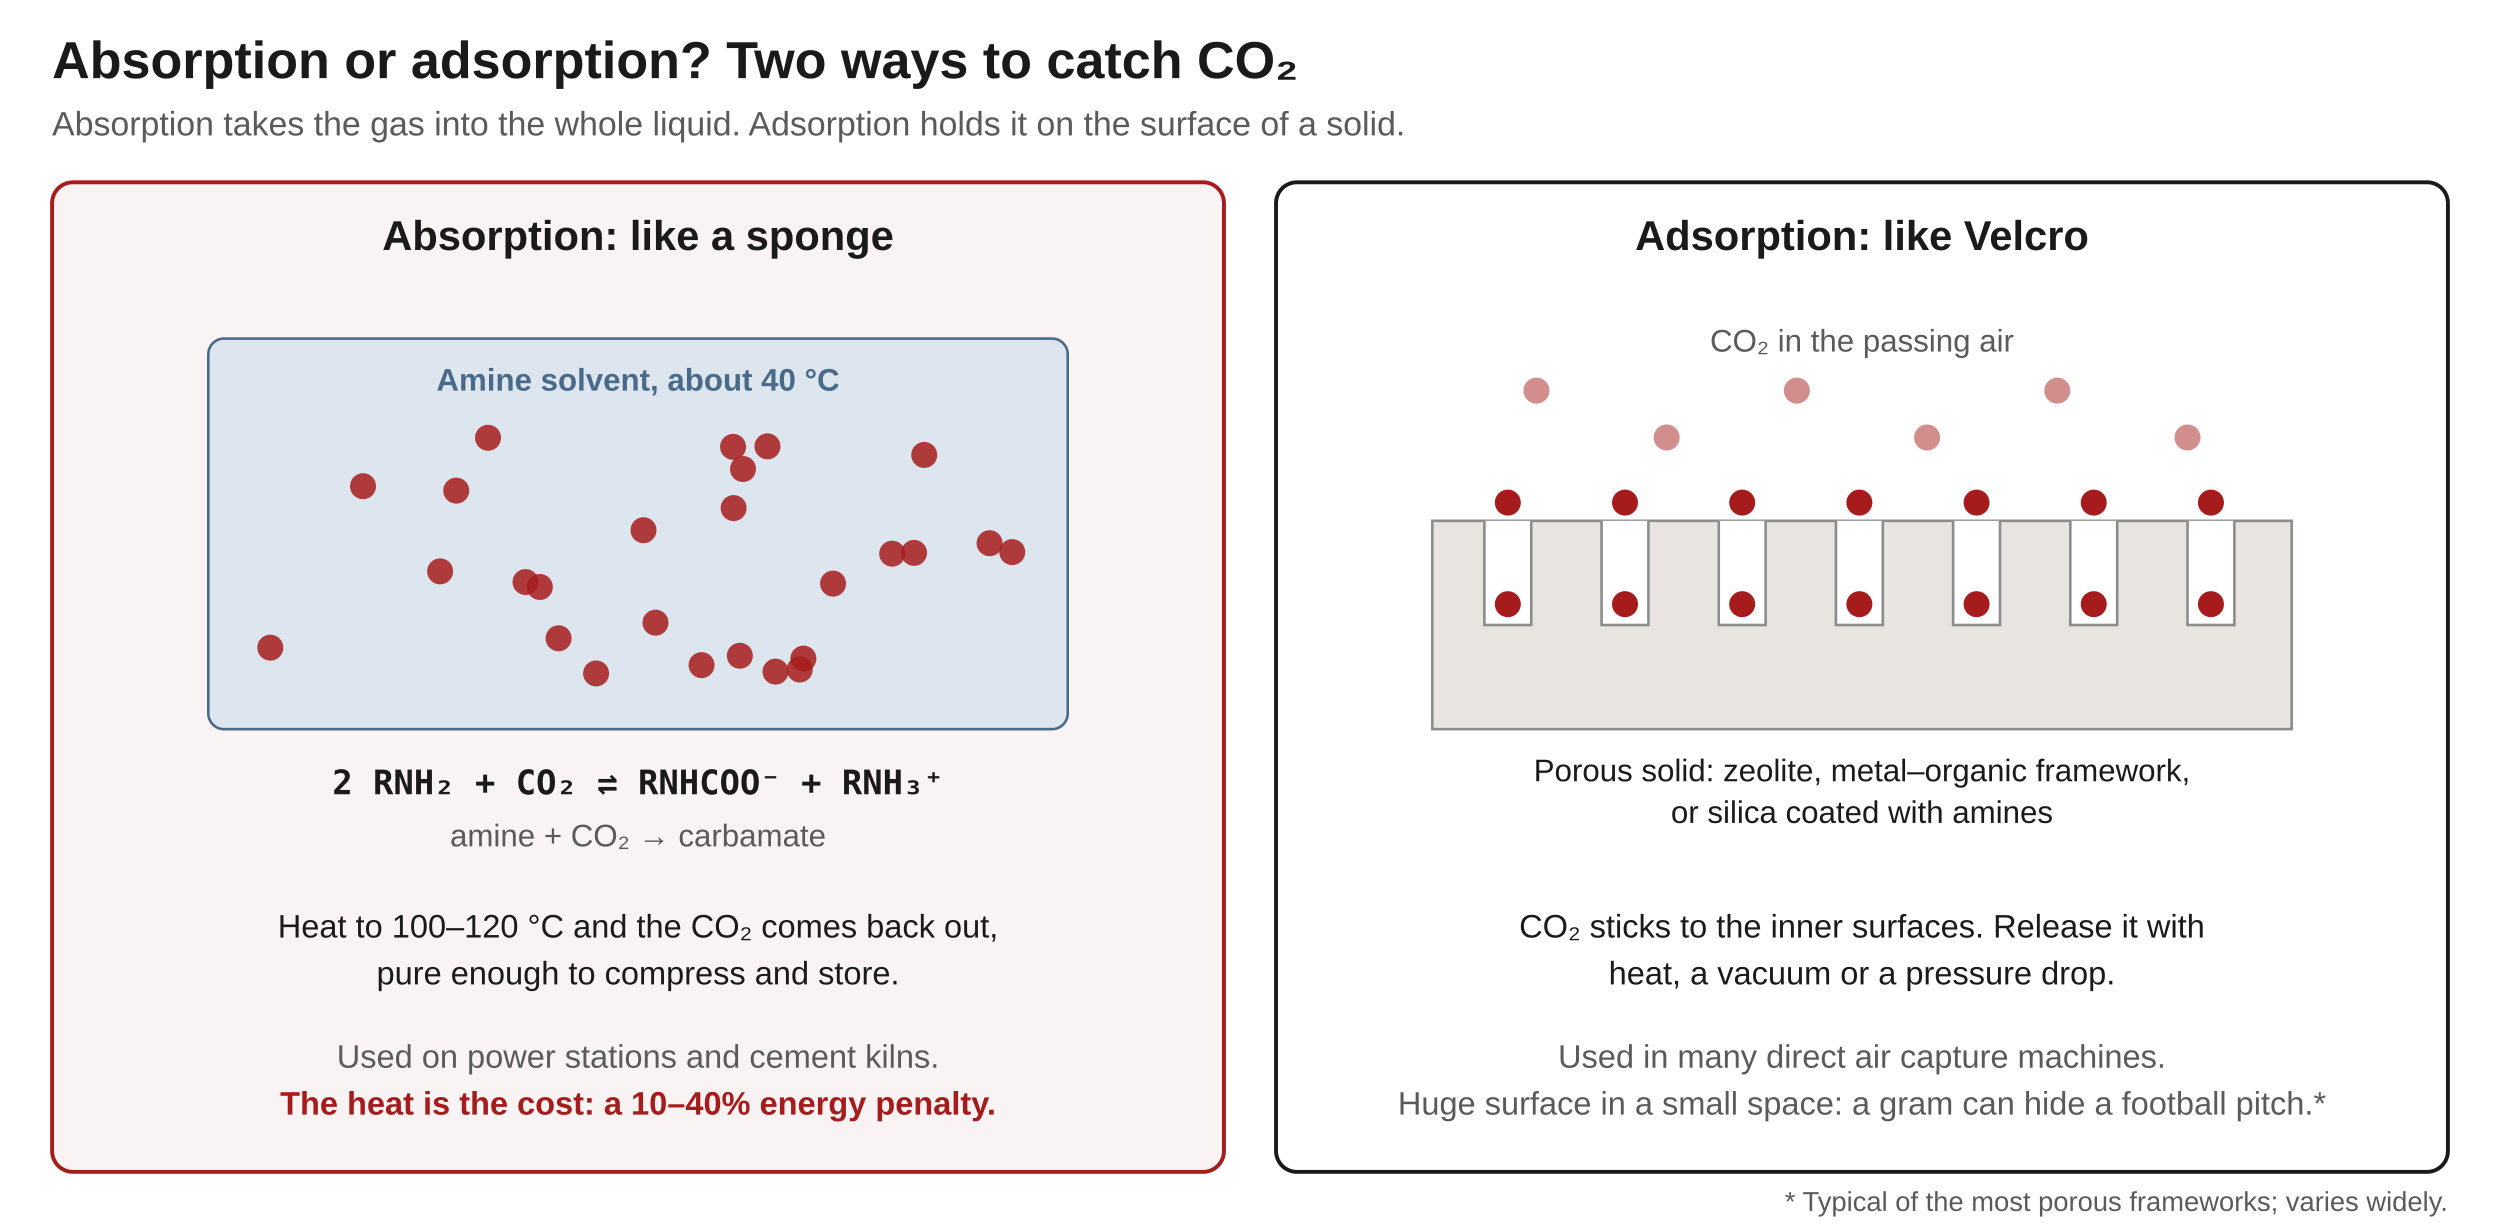
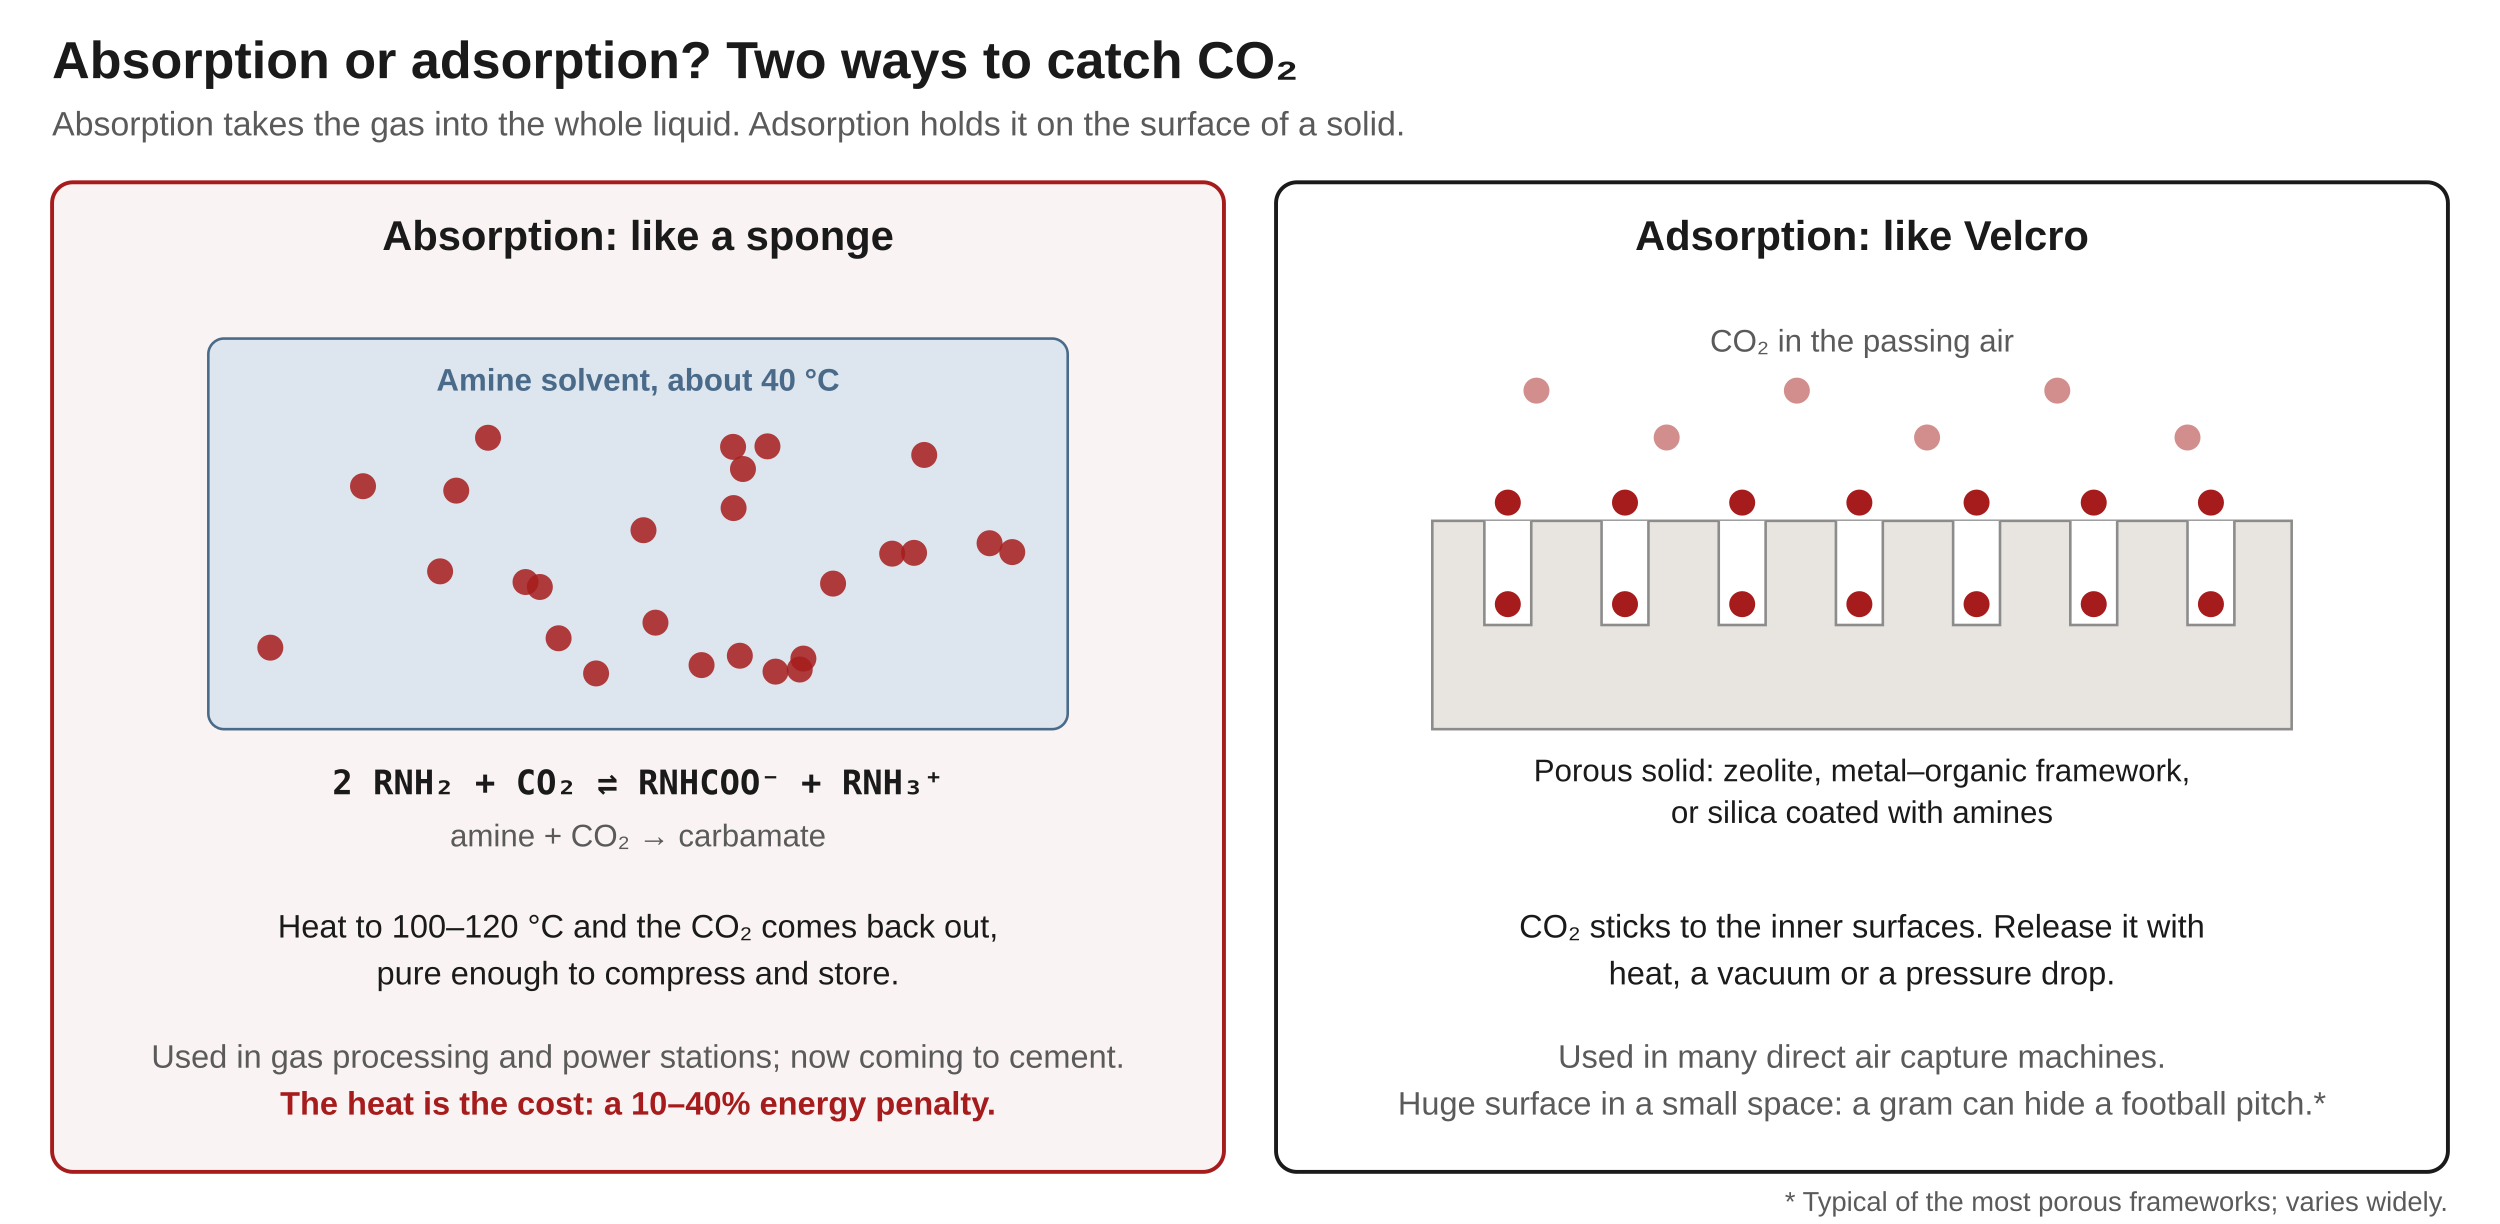
<svg xmlns="http://www.w3.org/2000/svg" viewBox="0 0 960 470" role="img" aria-labelledby="t d" font-family="'Source Sans 3','Source Sans Pro',Arial,sans-serif">
  <rect width="960" height="470" fill="#fff" />
  <defs>
    <marker id="a0" viewBox="0 0 10 10" refX="9" refY="5" markerWidth="7" markerHeight="7" orient="auto-start-reverse">
      <path d="M0 0L10 5L0 10z" fill="#1A1A1A" />
    </marker>
    <marker id="a1" viewBox="0 0 10 10" refX="9" refY="5" markerWidth="7" markerHeight="7" orient="auto-start-reverse">
      <path d="M0 0L10 5L0 10z" fill="#A61C1C" />
    </marker>
  </defs>
  <text x="20.0" y="30.0" font-size="20" fill="#1A1A1A" text-anchor="start" font-weight="700">Absorption or adsorption? Two ways to catch CO₂</text>
  <text x="20.0" y="52.0" font-size="13" fill="#5A5A5A" text-anchor="start" font-weight="400">Absorption takes the gas into the whole liquid. Adsorption holds it on the surface of a solid.</text>
  <rect x="20" y="70" width="450" height="380" rx="8" fill="#FAF3F3" stroke="#A61C1C" stroke-width="1.5" />
  <text x="245.0" y="96.0" font-size="16" fill="#1A1A1A" text-anchor="middle" font-weight="700">Absorption: like a sponge</text>
  <rect x="80" y="130" width="330" height="150" rx="6" fill="#dde6ee" stroke="#4A6A8A" />
  <text x="245.0" y="150.0" font-size="12" fill="#4A6A8A" text-anchor="middle" font-weight="700">Amine solvent, about 40 °C</text>
  <circle cx="169.0" cy="219.4" r="5" fill="#A61C1C" opacity="0.85" />
  <circle cx="207.3" cy="225.4" r="5" fill="#A61C1C" opacity="0.85" />
  <circle cx="281.5" cy="171.6" r="5" fill="#A61C1C" opacity="0.85" />
  <circle cx="103.8" cy="248.7" r="5" fill="#A61C1C" opacity="0.85" />
  <circle cx="175.2" cy="188.4" r="5" fill="#A61C1C" opacity="0.85" />
  <circle cx="388.7" cy="212.0" r="5" fill="#A61C1C" opacity="0.85" />
  <circle cx="342.6" cy="212.6" r="5" fill="#A61C1C" opacity="0.85" />
  <circle cx="285.3" cy="180.1" r="5" fill="#A61C1C" opacity="0.85" />
  <circle cx="284.1" cy="251.8" r="5" fill="#A61C1C" opacity="0.85" />
  <circle cx="251.7" cy="239.1" r="5" fill="#A61C1C" opacity="0.85" />
  <circle cx="294.7" cy="171.4" r="5" fill="#A61C1C" opacity="0.85" />
  <circle cx="319.9" cy="224.1" r="5" fill="#A61C1C" opacity="0.85" />
  <circle cx="187.4" cy="168.1" r="5" fill="#A61C1C" opacity="0.85" />
  <circle cx="351.0" cy="212.3" r="5" fill="#A61C1C" opacity="0.85" />
  <circle cx="308.5" cy="252.9" r="5" fill="#A61C1C" opacity="0.85" />
  <circle cx="307.1" cy="257.1" r="5" fill="#A61C1C" opacity="0.85" />
  <circle cx="214.5" cy="245.1" r="5" fill="#A61C1C" opacity="0.85" />
  <circle cx="228.9" cy="258.6" r="5" fill="#A61C1C" opacity="0.85" />
  <circle cx="354.9" cy="174.7" r="5" fill="#A61C1C" opacity="0.85" />
  <circle cx="139.4" cy="186.7" r="5" fill="#A61C1C" opacity="0.85" />
  <circle cx="380.0" cy="208.6" r="5" fill="#A61C1C" opacity="0.85" />
  <circle cx="281.7" cy="195.1" r="5" fill="#A61C1C" opacity="0.85" />
  <circle cx="247.1" cy="203.6" r="5" fill="#A61C1C" opacity="0.85" />
  <circle cx="201.8" cy="223.5" r="5" fill="#A61C1C" opacity="0.85" />
  <circle cx="269.4" cy="255.4" r="5" fill="#A61C1C" opacity="0.85" />
  <circle cx="297.8" cy="257.9" r="5" fill="#A61C1C" opacity="0.85" />
  <text x="245.0" y="305.0" font-size="13" fill="#1A1A1A" text-anchor="middle" font-weight="600" font-family="'IBM Plex Mono',monospace">2 RNH₂ + CO₂ ⇌ RNHCOO⁻ + RNH₃⁺</text>
  <text x="245.0" y="325.0" font-size="12" fill="#5A5A5A" text-anchor="middle" font-weight="400">amine + CO₂ → carbamate</text>
  <text x="245.0" y="360.0" font-size="12.5" fill="#1A1A1A" text-anchor="middle" font-weight="400">Heat to 100–120 °C and the CO₂ comes back out,</text>
  <text x="245.0" y="378.0" font-size="12.5" fill="#1A1A1A" text-anchor="middle" font-weight="400">pure enough to compress and store.</text>
-   <text x="245.0" y="410.0" font-size="12.5" fill="#5A5A5A" text-anchor="middle" font-weight="400">Used on power stations and cement kilns.</text>
+   <text x="245.0" y="410.0" font-size="12.5" fill="#5A5A5A" text-anchor="middle" font-weight="400">Used in gas processing and power stations; now coming to cement.</text>
  <text x="245.0" y="428.0" font-size="12.5" fill="#A61C1C" text-anchor="middle" font-weight="600">The heat is the cost: a 10–40% energy penalty.</text>
  <rect x="490" y="70" width="450" height="380" rx="8" fill="#fff" stroke="#1A1A1A" stroke-width="1.5" />
  <text x="715.0" y="96.0" font-size="16" fill="#1A1A1A" text-anchor="middle" font-weight="700">Adsorption: like Velcro</text>
  <rect x="550" y="200" width="330" height="80" fill="#e8e4df" stroke="#8C8C8C" />
  <path d="M570 200 v40 h18 v-40" fill="#fff" stroke="#8C8C8C" />
  <circle cx="579" cy="232" r="5" fill="#A61C1C" />
  <circle cx="579" cy="193" r="5" fill="#A61C1C" />
  <path d="M615 200 v40 h18 v-40" fill="#fff" stroke="#8C8C8C" />
  <circle cx="624" cy="232" r="5" fill="#A61C1C" />
  <circle cx="624" cy="193" r="5" fill="#A61C1C" />
  <path d="M660 200 v40 h18 v-40" fill="#fff" stroke="#8C8C8C" />
  <circle cx="669" cy="232" r="5" fill="#A61C1C" />
  <circle cx="669" cy="193" r="5" fill="#A61C1C" />
  <path d="M705 200 v40 h18 v-40" fill="#fff" stroke="#8C8C8C" />
  <circle cx="714" cy="232" r="5" fill="#A61C1C" />
  <circle cx="714" cy="193" r="5" fill="#A61C1C" />
  <path d="M750 200 v40 h18 v-40" fill="#fff" stroke="#8C8C8C" />
  <circle cx="759" cy="232" r="5" fill="#A61C1C" />
  <circle cx="759" cy="193" r="5" fill="#A61C1C" />
  <path d="M795 200 v40 h18 v-40" fill="#fff" stroke="#8C8C8C" />
  <circle cx="804" cy="232" r="5" fill="#A61C1C" />
  <circle cx="804" cy="193" r="5" fill="#A61C1C" />
  <path d="M840 200 v40 h18 v-40" fill="#fff" stroke="#8C8C8C" />
  <circle cx="849" cy="232" r="5" fill="#A61C1C" />
  <circle cx="849" cy="193" r="5" fill="#A61C1C" />
  <circle cx="590" cy="150" r="5" fill="#A61C1C" opacity="0.5" />
  <circle cx="640" cy="168" r="5" fill="#A61C1C" opacity="0.5" />
  <circle cx="690" cy="150" r="5" fill="#A61C1C" opacity="0.5" />
  <circle cx="740" cy="168" r="5" fill="#A61C1C" opacity="0.5" />
  <circle cx="790" cy="150" r="5" fill="#A61C1C" opacity="0.5" />
  <circle cx="840" cy="168" r="5" fill="#A61C1C" opacity="0.5" />
  <text x="715.0" y="135.0" font-size="12" fill="#5A5A5A" text-anchor="middle" font-weight="400">CO₂ in the passing air</text>
  <text x="715.0" y="300.0" font-size="12" fill="#1A1A1A" text-anchor="middle" font-weight="400">Porous solid: zeolite, metal–organic framework,</text>
  <text x="715.0" y="316.0" font-size="12" fill="#1A1A1A" text-anchor="middle" font-weight="400">or silica coated with amines</text>
  <text x="715.0" y="360.0" font-size="12.5" fill="#1A1A1A" text-anchor="middle" font-weight="400">CO₂ sticks to the inner surfaces. Release it with</text>
  <text x="715.0" y="378.0" font-size="12.5" fill="#1A1A1A" text-anchor="middle" font-weight="400">heat, a vacuum or a pressure drop.</text>
  <text x="715.0" y="410.0" font-size="12.5" fill="#5A5A5A" text-anchor="middle" font-weight="400">Used in many direct air capture machines.</text>
  <text x="715.0" y="428.0" font-size="12.5" fill="#5A5A5A" text-anchor="middle" font-weight="400">Huge surface in a small space: a gram can hide a football pitch.*</text>
  <text x="940.0" y="465.0" font-size="10.5" fill="#5A5A5A" text-anchor="end" font-weight="400">* Typical of the most porous frameworks; varies widely.</text>
</svg>
